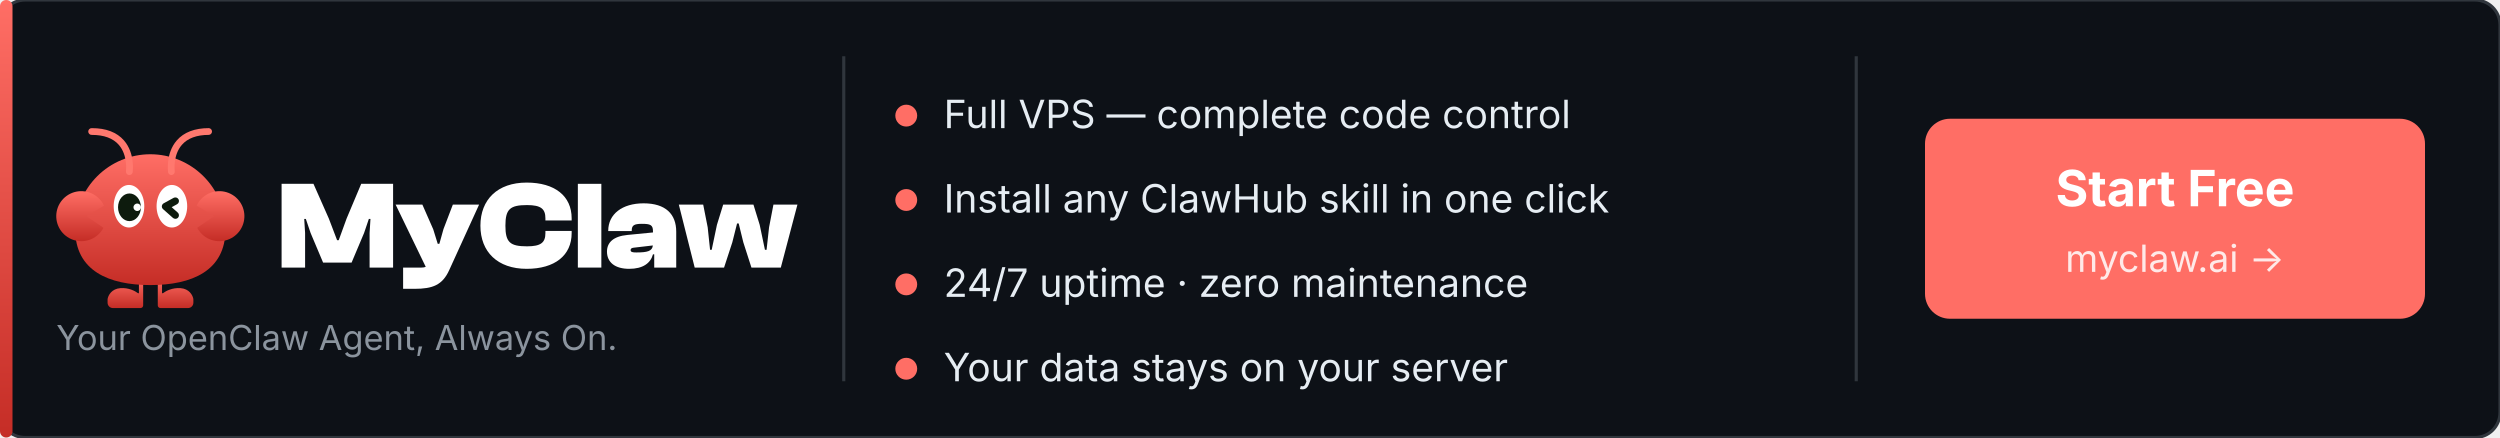
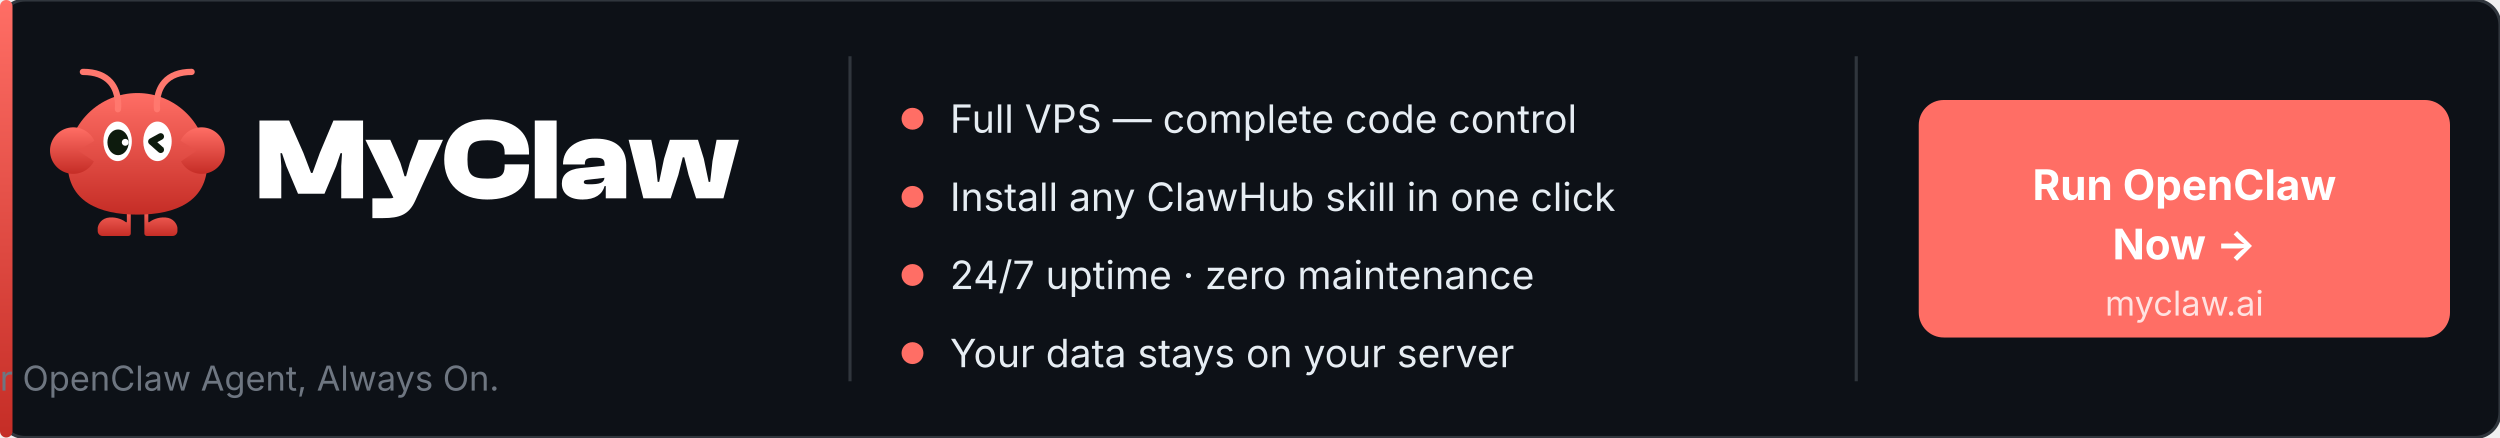
<svg xmlns="http://www.w3.org/2000/svg" width="800" height="140" viewBox="0 0 800 140">
  <defs>
    <linearGradient id="g1" x1="0%" y1="0%" x2="0%" y2="100%">
      <stop offset="0%" stop-color="#FF6E65" />
      <stop offset="100%" stop-color="#C52D26" />
    </linearGradient>
-     <linearGradient id="g2" x1="0%" y1="0%" x2="0%" y2="100%">
-       <stop offset="0%" stop-color="#FF6E65" />
-       <stop offset="100%" stop-color="#C52D26" />
-     </linearGradient>
-     <linearGradient id="g3" x1="0%" y1="0%" x2="0%" y2="100%">
-       <stop offset="0%" stop-color="#FF6E65" />
-       <stop offset="100%" stop-color="#C52D26" />
-     </linearGradient>
-     <clipPath id="logoClip">
-       <rect x="14" y="10" width="200" height="120" />
-     </clipPath>
  </defs>
  <rect width="800" height="140" fill="#0D1117" rx="8" />
  <rect width="800" height="140" fill="none" stroke="#30363D" stroke-width="1" rx="8" />
  <rect x="0" y="0" width="4" height="140" fill="url(#g1)" rx="2" />
-   <g transform="translate(18, 41) scale(0.085)">
+   <g transform="translate(16, 22) scale(0.079)">
    <path d="M311.215 619.789V558.925H327.215V667.425C327.215 672.948 322.738 677.425 317.215 677.425H213.215C202.169 677.425 193.215 668.471 193.215 657.425V645.347C193.215 644.4 193.272 643.457 193.447 642.527C195.936 629.279 208.521 604.741 241.715 602.425C272.339 600.289 296.517 612.787 307.688 621.436C309.075 622.51 311.215 621.543 311.215 619.789Z" fill="url(#g1)" />
-     <path d="M398.215 619.789V558.925H382.215V667.425C382.215 672.948 386.692 677.425 392.215 677.425H496.215C507.261 677.425 516.215 668.471 516.215 657.425V645.347C516.215 644.4 516.158 643.457 515.983 642.527C513.494 629.279 500.909 604.741 467.715 602.425C437.091 600.289 412.913 612.787 401.742 621.436C400.355 622.51 398.215 621.543 398.215 619.789Z" fill="url(#g2)" />
-     <path d="M637.123 381.135C637.123 537.296 510.46 590.875 354.214 590.875C197.969 590.875 71.307 537.296 71.307 381.135C71.307 306.144 101.113 234.224 154.169 181.197C207.224 128.17 279.183 98.38 354.214 98.38C429.246 98.38 501.205 128.17 554.261 181.197C607.317 234.224 637.123 306.144 637.123 381.135Z" fill="url(#g3)" />
+     <path d="M398.215 619.789V558.925H382.215V667.425C382.215 672.948 386.692 677.425 392.215 677.425H496.215C507.261 677.425 516.215 668.471 516.215 657.425V645.347C516.215 644.4 516.158 643.457 515.983 642.527C513.494 629.279 500.909 604.741 467.715 602.425C437.091 600.289 412.913 612.787 401.742 621.436C400.355 622.51 398.215 621.543 398.215 619.789Z" fill="url(#g1)" />
+     <path d="M637.123 381.135C637.123 537.296 510.46 590.875 354.214 590.875C197.969 590.875 71.307 537.296 71.307 381.135C71.307 306.144 101.113 234.224 154.169 181.197C207.224 128.17 279.183 98.38 354.214 98.38C429.246 98.38 501.205 128.17 554.261 181.197C607.317 234.224 637.123 306.144 637.123 381.135Z" fill="url(#g1)" />
    <path d="M113.728 331.458L179.725 291.913C170.78 272.617 155.565 256.915 136.554 247.363C117.544 237.81 95.858 234.968 75.027 239.301C54.196 243.635 35.446 254.887 21.827 271.227C8.209 287.567 0.525 308.032 0.026 329.292C-0.473 350.553 6.242 371.357 19.079 388.318C31.915 405.278 50.116 417.397 70.721 422.702C91.326 428.007 113.122 426.187 132.559 417.536C151.997 408.885 167.932 393.913 177.772 375.057L113.728 331.458Z" fill="url(#g1)" />
-     <path d="M594.627 331.458L528.631 291.913C537.576 272.617 552.791 256.915 571.801 247.363C590.811 237.81 612.497 234.968 633.328 239.301C654.16 243.635 672.91 254.887 686.528 271.227C700.146 287.567 707.83 308.032 708.33 329.292C708.829 350.553 702.113 371.357 689.277 388.318C676.441 405.278 658.239 417.397 637.634 422.702C617.029 428.007 595.235 426.187 575.797 417.536C556.36 408.885 540.424 393.913 530.583 375.057L594.627 331.458Z" fill="url(#g2)" />
+     <path d="M594.627 331.458L528.631 291.913C537.576 272.617 552.791 256.915 571.801 247.363C590.811 237.81 612.497 234.968 633.328 239.301C654.16 243.635 672.91 254.887 686.528 271.227C700.146 287.567 707.83 308.032 708.33 329.292C708.829 350.553 702.113 371.357 689.277 388.318C676.441 405.278 658.239 417.397 637.634 422.702C617.029 428.007 595.235 426.187 575.797 417.536C556.36 408.885 540.424 393.913 530.583 375.057L594.627 331.458Z" fill="url(#g1)" />
    <path d="M275.155 176.573C274.556 176.646 273.951 176.646 273.353 176.573C271.701 176.343 270.11 175.79 268.672 174.945C267.234 174.1 265.977 172.978 264.973 171.647C263.969 170.316 263.237 168.8 262.82 167.186C262.403 165.572 262.307 163.892 262.54 162.241C262.54 161.641 270.049 102.659 235.586 63.037C213.888 38.198 179.725 25.516 134.151 25.516C132.397 25.651 130.635 25.422 128.974 24.844C127.313 24.266 125.79 23.35 124.5 22.156C123.209 20.962 122.18 19.513 121.476 17.902C120.772 16.291 120.408 14.554 120.408 12.796C120.408 11.039 120.772 9.299 121.476 7.688C122.18 6.078 123.209 4.63 124.5 3.436C125.79 2.242 127.313 1.327 128.974 0.748C130.635 0.17 132.397 -0.059 134.151 0.076C187.534 0.076 228.153 15.609 254.957 46.376C297.153 94.928 288.143 162.841 287.768 165.693C287.333 168.723 285.817 171.492 283.499 173.492C281.18 175.492 278.217 176.586 275.155 176.573Z" fill="#FF786E" />
    <path d="M433.502 176.573C430.432 176.567 427.468 175.457 425.151 173.445C422.835 171.433 421.321 168.654 420.887 165.617C420.887 162.765 411.502 94.852 453.773 46.3C480.502 15.533 521.348 0 574.581 0C577.787 0.246 580.782 1.694 582.967 4.053C585.152 6.411 586.366 9.506 586.366 12.72C586.366 15.934 585.152 19.029 582.967 21.387C580.782 23.746 577.787 25.194 574.581 25.44C528.856 25.44 494.693 38.047 472.995 62.961C438.307 102.808 446.041 161.415 446.116 162.015C446.349 163.666 446.254 165.346 445.836 166.96C445.419 168.574 444.687 170.089 443.683 171.421C442.679 172.752 441.422 173.873 439.984 174.718C438.546 175.564 436.956 176.117 435.303 176.347C434.714 176.495 434.109 176.571 433.502 176.573Z" fill="#FF786E" />
    <path d="M273.827 374.13C305.645 374.13 331.439 338.267 331.439 294.028C331.439 249.788 305.645 213.925 273.827 213.925C242.009 213.925 216.215 249.788 216.215 294.028C216.215 338.267 242.009 374.13 273.827 374.13Z" fill="white" />
    <path d="M435.317 374.13C467.136 374.13 492.929 338.267 492.929 294.028C492.929 249.788 467.136 213.925 435.317 213.925C403.499 213.925 377.705 249.788 377.705 294.028C377.705 338.267 403.499 374.13 435.317 374.13Z" fill="white" />
    <path d="M275.665 350.091C299.452 350.091 318.734 326.779 318.734 298.021C318.734 269.263 299.452 245.95 275.665 245.95C251.879 245.95 232.596 269.263 232.596 298.021C232.596 326.779 251.879 350.091 275.665 350.091Z" fill="#0D1B0D" />
    <path d="M304.831 312.077C312.598 312.077 318.894 305.784 318.894 298.021C318.894 290.258 312.598 283.965 304.831 283.965C297.064 283.965 290.768 290.258 290.768 298.021C290.768 305.784 297.064 312.077 304.831 312.077Z" fill="white" />
-     <path d="M448.422 341.468C445.097 341.446 441.891 340.225 439.392 338.032L402.076 304.97C400.437 303.529 399.172 301.714 398.389 299.678C397.605 297.642 397.328 295.446 397.579 293.279C397.83 291.112 398.604 289.039 399.832 287.237C401.061 285.434 402.708 283.955 404.633 282.928L441.87 262.482C445.049 260.756 448.783 260.362 452.252 261.388C455.721 262.414 458.64 264.776 460.368 267.953C462.095 271.13 462.488 274.863 461.462 278.33C460.435 281.797 458.073 284.715 454.894 286.441L434.518 297.623L457.371 317.909C458.709 319.088 459.802 320.518 460.587 322.12C461.372 323.722 461.832 325.462 461.944 327.242C462.055 329.022 461.815 330.808 461.236 332.495C460.657 334.182 459.751 335.738 458.57 337.075C457.269 338.462 455.697 339.568 453.951 340.323C452.206 341.079 450.324 341.468 448.422 341.468Z" fill="#0D1B0D" />
+     <path d="M448.422 341.468C445.097 341.446 441.891 340.225 439.392 338.032L402.076 304.97C400.437 303.529 399.172 301.714 398.389 299.678C397.605 297.642 397.328 295.446 397.579 293.279C397.83 291.112 398.604 289.039 399.832 287.237C401.061 285.434 402.708 283.955 404.633 282.928L441.87 262.482C445.049 260.756 448.783 260.362 452.252 261.388C455.721 262.414 458.64 264.776 460.368 267.953C462.095 271.13 462.488 274.863 461.462 278.33C460.435 281.797 458.073 284.715 454.894 286.441L434.518 297.623L457.371 317.909C460.709 319.088 459.802 320.518 460.587 322.12C461.372 323.722 461.832 325.462 461.944 327.242C462.055 329.022 461.815 330.808 461.236 332.495C460.657 334.182 459.751 335.738 458.57 337.075C457.269 338.462 455.697 339.568 453.951 340.323C452.206 341.079 450.324 341.468 448.422 341.468Z" fill="#0D1B0D" />
    <path d="M936.823 525H848.355V209.706H968.351L1026.23 340.529L1057.29 421.941H1063.41L1093.05 340.529L1148.11 209.706H1268.11V525H1179.64V394.647L1182.93 341.941H1176.81L1158.93 394.647L1111.88 506.176H1004.59L957.528 394.647L939.646 341.941H933.529L936.823 394.647V525Z" fill="white" />
    <path d="M1348.64 605H1305.82V525H1374.53C1381.58 525 1387.23 524.059 1391 522.176L1277.59 287.824H1378.29L1419.23 381L1436.17 435.588H1442.29L1457.82 380.059L1493.11 287.824H1591.93L1479.46 534.412C1454.05 590.412 1417.82 605 1348.64 605Z" fill="white" />
    <path d="M1770.95 529.706C1661.31 529.706 1596.84 465.706 1596.84 367.353C1596.84 269 1661.31 205 1770.95 205C1876.83 205 1940.36 255.353 1940.36 339.588V347.588H1841.54V339.588C1841.54 303.824 1824.6 289.706 1772.36 289.706C1708.37 289.706 1690.96 304.765 1690.96 367.353C1690.96 429.941 1708.37 445 1772.36 445C1824.6 445 1841.54 430.882 1841.54 395.118V387.118H1940.36V395.118C1940.36 479.353 1876.83 529.706 1770.95 529.706Z" fill="white" />
    <path d="M2052.13 525H1963.67V209.706H2052.13V525Z" fill="white" />
    <path d="M2157.09 529.706C2103.45 529.706 2073.33 505.235 2073.33 464.765C2073.33 431.353 2096.39 407.353 2150.04 402.176L2246.5 392.765V388.059C2246.5 364.059 2236.15 360.294 2204.62 360.294C2175.45 360.294 2166.51 365.941 2166.51 385.706V387.588H2078.04V386.647C2078.04 323.588 2130.74 283.118 2211.21 283.118C2294.03 283.118 2334.03 323.588 2334.03 389.941V525H2251.21V475.118H2246.5C2237.56 508.529 2208.39 529.706 2157.09 529.706ZM2162.27 459.118C2162.27 466.647 2169.8 468.059 2183.45 468.059C2226.27 468.059 2243.68 462.882 2246.03 441.706L2173.56 450.176C2165.56 451.118 2162.27 453.941 2162.27 459.118Z" fill="white" />
    <path d="M2514.13 525H2403.55L2343.78 287.824H2435.54L2452.48 373.471L2461.43 458.176H2467.54L2487.31 364.059L2510.84 287.824H2624.71L2648.24 364.059L2668.01 458.176H2674.12L2683.54 373.471L2700.01 287.824H2790.36L2727.77 525H2617.18L2586.6 429.941L2569.19 358.882H2563.07L2545.19 429.941L2514.13 525Z" fill="white" />
  </g>
-   <text x="18" y="112" font-family="-apple-system,BlinkMacSystemFont,'Segoe UI',sans-serif" font-size="11" fill="#8B949E">Your OpenClaw Agent, Always On.</text>
-   <line x1="270" y1="18" x2="270" y2="122" stroke="#30363D" stroke-width="1" />
-   <circle cx="290" cy="37" r="3.5" fill="#FF6E65" />
-   <text x="302" y="41" font-family="-apple-system,BlinkMacSystemFont,'Segoe UI',sans-serif" font-size="12.5" fill="#E6EDF3">Full VPS — complete code control</text>
-   <circle cx="290" cy="64" r="3.5" fill="#FF6E65" />
-   <text x="302" y="68" font-family="-apple-system,BlinkMacSystemFont,'Segoe UI',sans-serif" font-size="12.5" fill="#E6EDF3">Install any ClawHub skill in one click</text>
-   <circle cx="290" cy="91" r="3.5" fill="#FF6E65" />
-   <text x="302" y="95" font-family="-apple-system,BlinkMacSystemFont,'Segoe UI',sans-serif" font-size="12.5" fill="#E6EDF3">24/7 uptime · zero maintenance</text>
-   <circle cx="290" cy="118" r="3.5" fill="#FF6E65" />
-   <text x="302" y="122" font-family="-apple-system,BlinkMacSystemFont,'Segoe UI',sans-serif" font-size="12.5" fill="#E6EDF3">Your data stays on your server</text>
+   <text x="70" y="125" font-family="-apple-system,BlinkMacSystemFont,'Segoe UI',sans-serif" font-size="11" fill="#6E7681" text-anchor="middle">Your OpenClaw Agent, Always On.</text>
+   <line x1="272" y1="18" x2="272" y2="122" stroke="#30363D" stroke-width="1" />
+   <circle cx="292" cy="38" r="3.5" fill="#FF6E65" />
+   <text x="304" y="42.5" font-family="-apple-system,BlinkMacSystemFont,'Segoe UI',sans-serif" font-size="12.5" fill="#E6EDF3">Full VPS — complete code control</text>
+   <circle cx="292" cy="63" r="3.5" fill="#FF6E65" />
+   <text x="304" y="67.5" font-family="-apple-system,BlinkMacSystemFont,'Segoe UI',sans-serif" font-size="12.5" fill="#E6EDF3">Install any ClawHub skill in one click</text>
+   <circle cx="292" cy="88" r="3.5" fill="#FF6E65" />
+   <text x="304" y="92.5" font-family="-apple-system,BlinkMacSystemFont,'Segoe UI',sans-serif" font-size="12.5" fill="#E6EDF3">24/7 uptime · zero maintenance</text>
+   <circle cx="292" cy="113" r="3.5" fill="#FF6E65" />
+   <text x="304" y="117.5" font-family="-apple-system,BlinkMacSystemFont,'Segoe UI',sans-serif" font-size="12.5" fill="#E6EDF3">Your data stays on your server</text>
  <line x1="594" y1="18" x2="594" y2="122" stroke="#30363D" stroke-width="1" />
-   <rect x="616" y="38" width="160" height="64" rx="8" fill="#FF6E65" />
-   <text x="696" y="66" font-family="-apple-system,BlinkMacSystemFont,'Segoe UI',sans-serif" font-size="16" font-weight="700" fill="#FFFFFF" text-anchor="middle">Start Free</text>
-   <text x="696" y="87" font-family="-apple-system,BlinkMacSystemFont,'Segoe UI',sans-serif" font-size="12" fill="rgba(255,255,255,0.85)" text-anchor="middle">myclaw.ai →</text>
+   <rect x="614" y="32" width="170" height="76" rx="8" fill="#FF6E65" />
+   <text x="699" y="64" font-family="-apple-system,BlinkMacSystemFont,'Segoe UI',sans-serif" font-size="13.5" font-weight="700" fill="#FFFFFF" text-anchor="middle">Run OpenClaw</text>
+   <text x="699" y="83" font-family="-apple-system,BlinkMacSystemFont,'Segoe UI',sans-serif" font-size="13.5" font-weight="700" fill="#FFFFFF" text-anchor="middle">Now →</text>
+   <text x="699" y="101" font-family="-apple-system,BlinkMacSystemFont,'Segoe UI',sans-serif" font-size="11" fill="rgba(255,255,255,0.8)" text-anchor="middle">myclaw.ai</text>
</svg>
